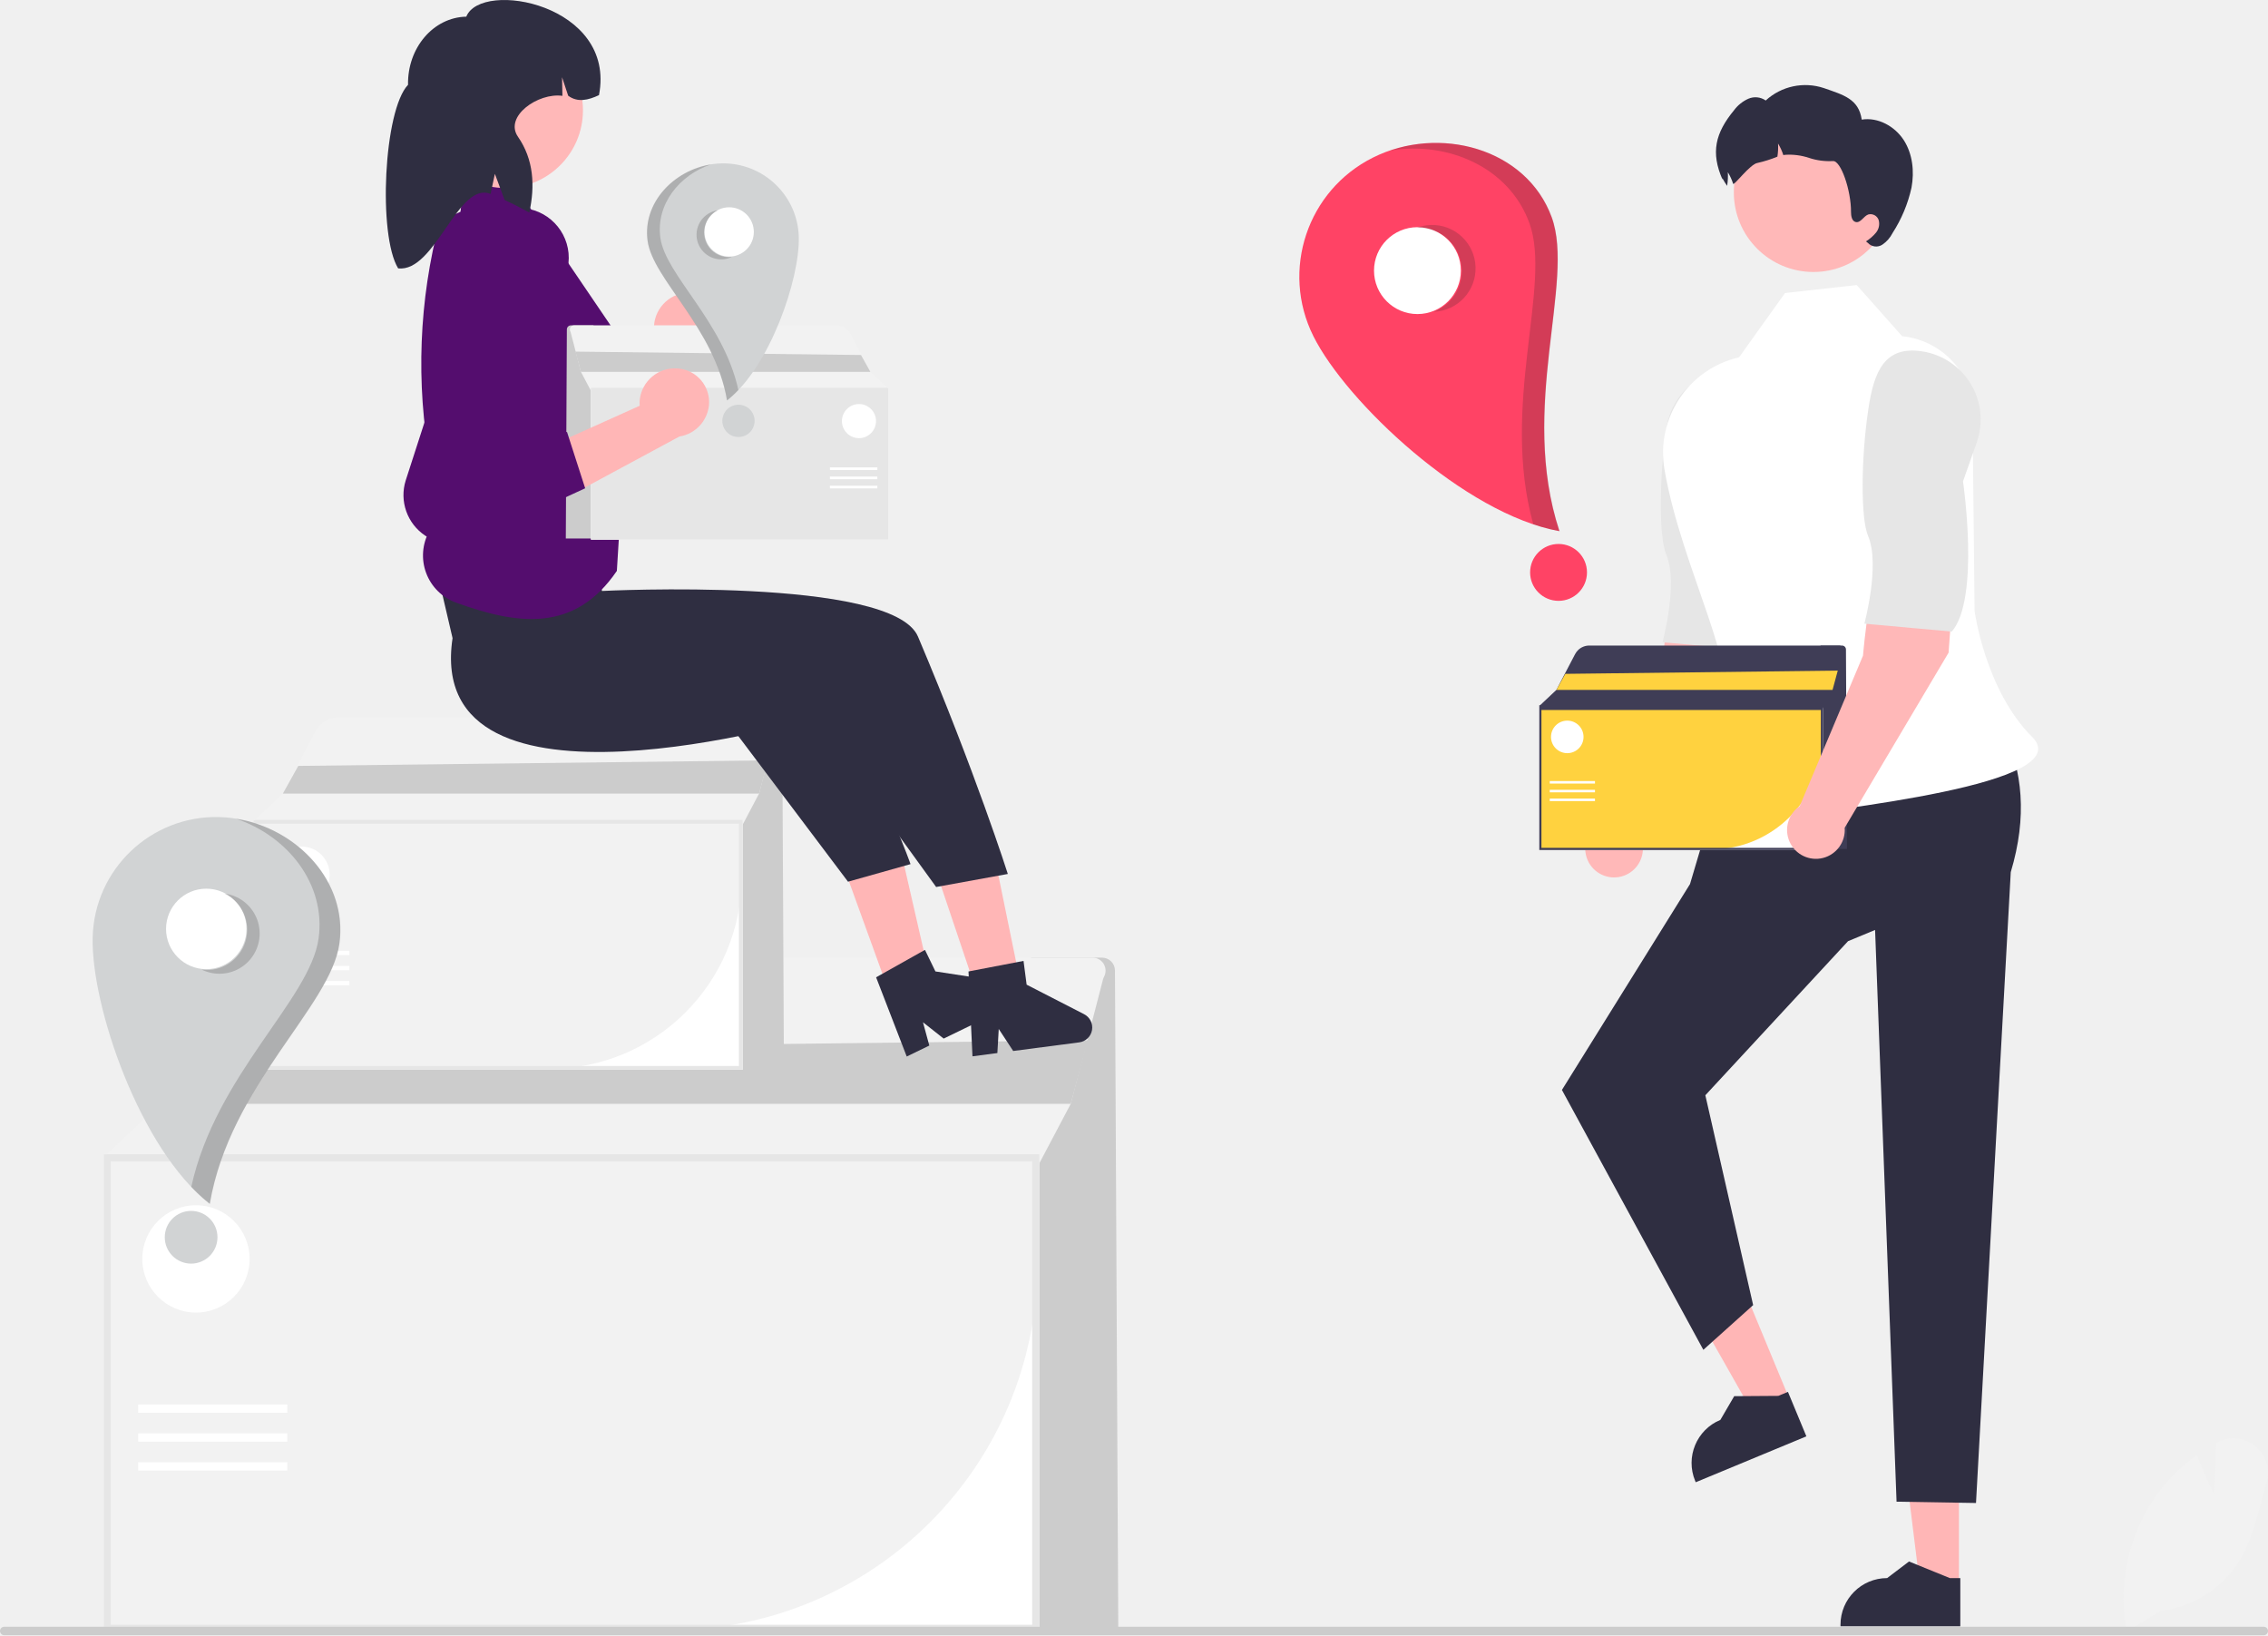
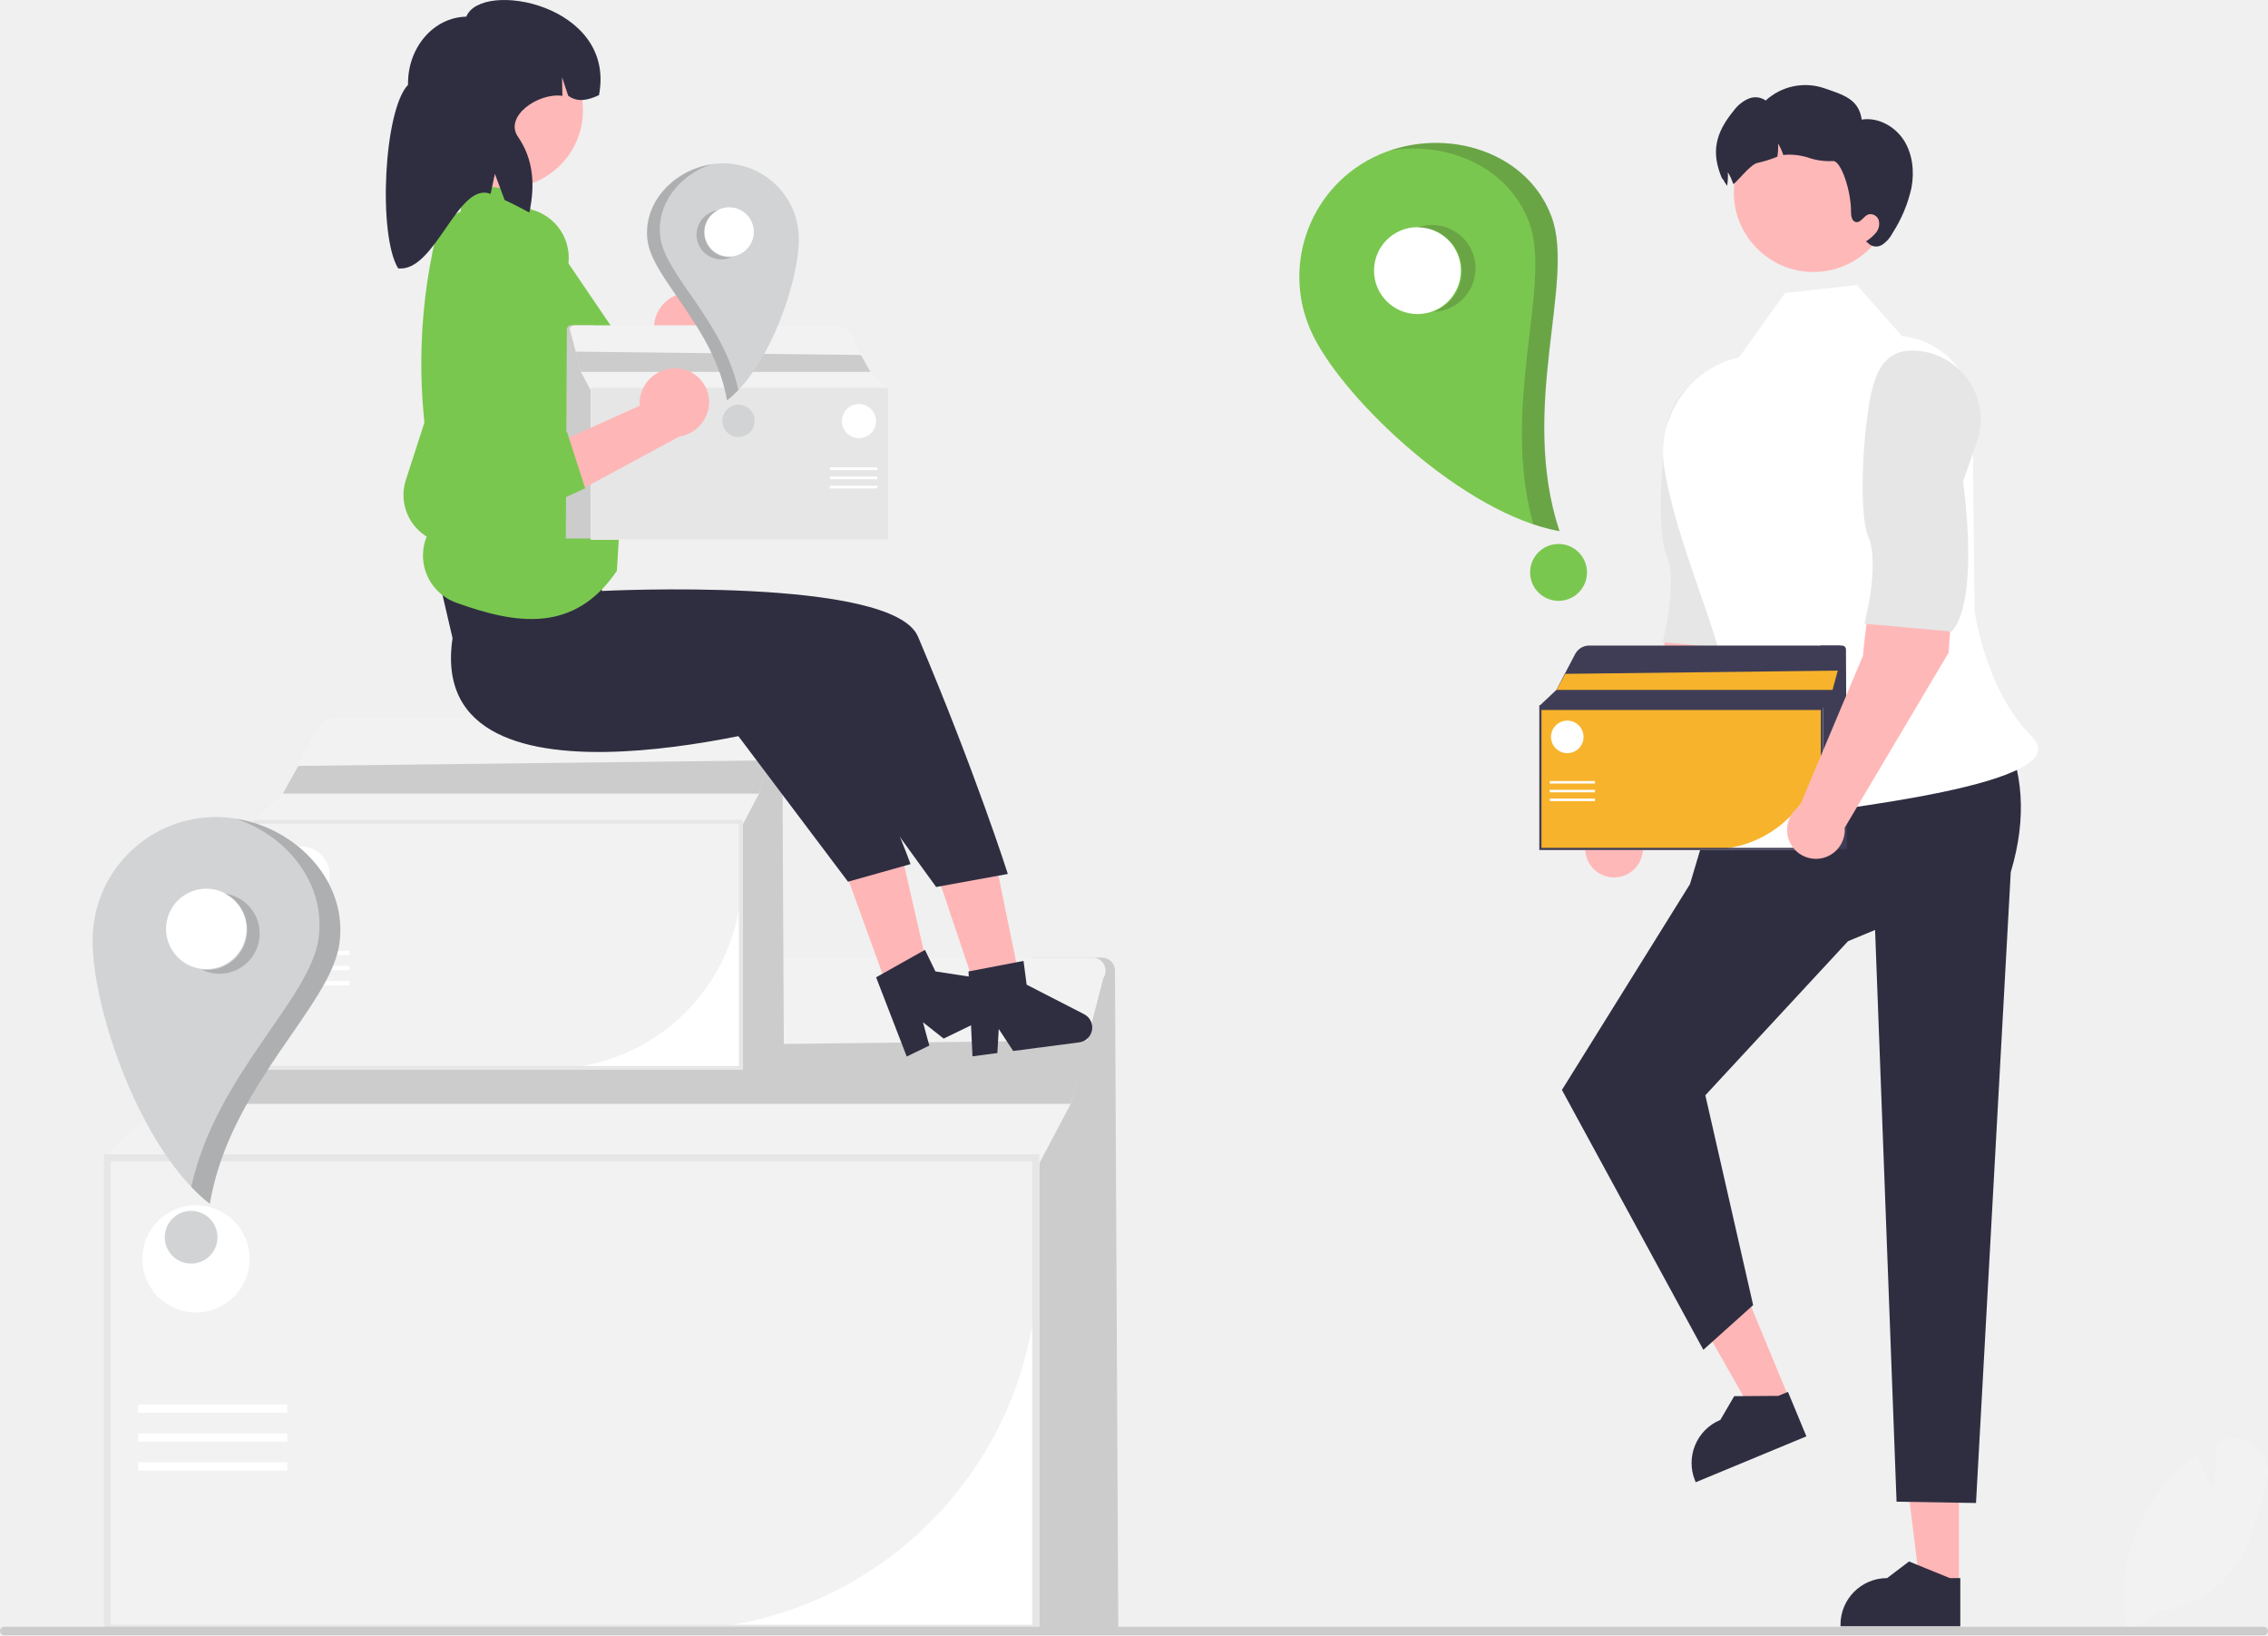
<svg xmlns="http://www.w3.org/2000/svg" data-name="Layer 1" width="638.67" height="460.389" viewBox="0 0 638.67 460.389">
  <path d="M595.568,678.249H571.034V489.426h19.953a3.656,3.656,0,0,1,3.656,3.638Z" transform="translate(-280.665 -219.8054)" fill="#ccc" />
  <path d="M573.327,679.249H309.863V544.774H573.327Z" transform="translate(-280.665 -219.8054)" fill="#fff" />
  <path d="M469.483,678.749H310.363V545.274H572.827v30.13A103.462,103.462,0,0,1,469.483,678.749Z" transform="translate(-280.665 -219.8054)" fill="#f2f2f2" />
  <path d="M591.573,494.789h0a3.656,3.656,0,0,0-.306.79l-9.085,35.018-9.854,18.663H310.863V544.612l14.886-14.014,17.365-33.216a14.823,14.823,0,0,1,2.978-3.928l0,0a14.823,14.823,0,0,1,10.158-4.028H588.34A3.656,3.656,0,0,1,591.573,494.789Z" transform="translate(-280.665 -219.8054)" fill="#f2f2f2" />
  <path d="M573.327,679.249H309.863V544.774H573.327Zm-261.465-2H571.327V546.774H311.863Z" transform="translate(-280.665 -219.8054)" fill="#e6e6e6" />
  <polygon points="306.37 292.898 301.516 310.792 45.084 310.792 53.37 295.898 306.37 292.898" fill="#ccc" />
  <rect x="38.913" y="395.435" width="41.999" height="2.324" fill="#fff" />
  <rect x="38.913" y="403.57" width="41.999" height="2.324" fill="#fff" />
  <rect x="38.913" y="411.704" width="41.999" height="2.324" fill="#fff" />
  <circle cx="55.182" cy="354.439" r="15.107" fill="#fff" />
  <path d="M501.421,520.449h-12.83V421.703h10.434a1.912,1.912,0,0,1,1.912,1.902Z" transform="translate(-280.665 -219.8054)" fill="#ccc" />
  <path d="M489.79,520.972H352.01v-70.324H489.79Z" transform="translate(-280.665 -219.8054)" fill="#fff" />
  <path d="M435.484,520.71H352.272v-69.801H489.528v15.757A54.106,54.106,0,0,1,435.484,520.71Z" transform="translate(-280.665 -219.8054)" fill="#f2f2f2" />
  <path d="M499.331,424.508h0a1.912,1.912,0,0,0-.16.413l-4.751,18.313-5.153,9.76H352.533v-2.431l7.785-7.329,9.081-17.37a7.752,7.752,0,0,1,1.558-2.054v0a7.752,7.752,0,0,1,5.312-2.106H497.641A1.912,1.912,0,0,1,499.331,424.508Z" transform="translate(-280.665 -219.8054)" fill="#f2f2f2" />
  <path d="M489.79,520.972H352.01v-70.324H489.79ZM353.056,519.926H488.744V451.694H353.056Z" transform="translate(-280.665 -219.8054)" fill="#e6e6e6" />
  <polygon points="216.293 214.071 213.755 223.428 79.653 223.428 83.986 215.639 216.293 214.071" fill="#ccc" />
  <rect x="76.426" y="267.693" width="21.963" height="1.215" fill="#fff" />
  <rect x="76.426" y="271.947" width="21.963" height="1.215" fill="#fff" />
  <rect x="76.426" y="276.201" width="21.963" height="1.215" fill="#fff" />
  <circle cx="84.934" cy="246.254" r="7.9" fill="#fff" />
  <path d="M879.543,679.181l-.08-.426a50.104,50.104,0,0,1,10.605-40.77,48.613,48.613,0,0,1,8.933-8.301l.316-.228.138.364c1.648,4.346,3.729,8.699,4.677,10.626l.64-14.382.365-.194a9.502,9.502,0,0,1,10.592,1.093,9.665,9.665,0,0,1,3.192,10.349c-.497,1.69-.967,3.443-1.421,5.138-1.561,5.825-3.174,11.848-6.302,16.92a30.285,30.285,0,0,1-22.041,13.925Z" transform="translate(-280.665 -219.8054)" fill="#f2f2f2" />
  <path d="M919.335,679.005a1.186,1.186,0,0,1-1.19,1.19H281.855a1.19,1.19,0,1,1,0-2.38h636.29A1.187,1.187,0,0,1,919.335,679.005Z" transform="translate(-280.665 -219.8054)" fill="#ccc" />
  <path d="M775.01,374.53l-18.213-2.609c-6.16,10.3-8.349,37.715-8.349,37.715l-17.824,42.365a8.123,8.123,0,1,0,12.663,6.101l29.265-49.311Z" transform="translate(-280.665 -219.8054)" fill="#ffb8b8" />
  <path d="M772.111,323.967l0,0A19.412,19.412,0,0,1,787.446,349.609l-3.865,10.955s-2.104,32.985-10.127,42.296l-24.62-2.229s4.501-16.641,1.046-24.693c-2.116-4.931-1.999-21.962.086-35.816A19.362,19.362,0,0,1,772.111,323.967Z" transform="translate(-280.665 -219.8054)" fill="#e6e6e6" />
  <polygon points="551.636 446.418 540.665 446.417 535.446 404.1 551.638 404.101 551.636 446.418" fill="#ffb6b6" />
  <path d="M832.687,677.668l-33.737-.001v-.427a13.132,13.132,0,0,1,13.131-13.131h.001l6.162-4.675,11.498,4.676,2.945 0Z" transform="translate(-280.665 -219.8054)" fill="#2f2e41" />
  <polygon points="503.939 393.973 493.805 398.174 472.773 361.085 487.731 354.883 503.939 393.973" fill="#ffb6b6" />
  <path d="M789.345,624.202l-31.164,12.923-.163-.394a13.132,13.132,0,0,1,7.099-17.16l.001-0,3.901-6.679,12.412-.085,2.72-1.128Z" transform="translate(-280.665 -219.8054)" fill="#2f2e41" />
  <path d="M844.845,425.5l-77.858,8.134-10.415,35.078L720.504,526.675l39.824,73.167,14.025-12.588L760.89,528.171l40.181-43.379,7.619-3.161h0l6.048,160.968,22.37.367,9.789-177.618C851.601,449.657,850.185,436.701,844.845,425.5Z" transform="translate(-280.665 -219.8054)" fill="#2f2e41" />
  <path d="M816.299,314.453l-12.779-14.39-20.193,2.244L770.399,320.4l0,0a27.601,27.601,0,0,0-21.011,31.615c5.017,28.889,22.066,56.907,16.437,71.161-8.546,21.637-9.067,30.461,11.389,27.428s88.989-10.027,75.702-23.314-16.205-35.49-16.205-35.49l-.533-50.797a22.576,22.576,0,0,0-19.878-26.551Z" transform="translate(-280.665 -219.8054)" fill="#fff" />
  <circle cx="510.661" cy="54.16" r="22.415" fill="#ffb8b8" />
  <path d="M818.945,272.635a38.981,38.981,0,0,1-5.331,12.773,8.694,8.694,0,0,1-2.908,3.302,3.178,3.178,0,0,1-4.039-.505l-.545-.444a11.568,11.568,0,0,0,2.827-2.454,3.939,3.939,0,0,0,.757-3.524,2.426,2.426,0,0,0-2.969-1.585c-1.313.515-2.11,2.413-3.484,2.12-1.111-.242-1.343-1.706-1.343-2.858.04-6.018-2.868-14.57-5.119-14.308a18.156,18.156,0,0,1-6.715-.899,17.592,17.592,0,0,0-6.725-.858c-.162.02-.323.051-.495.081a14.891,14.891,0,0,0-1.494-3.261,17.423,17.423,0,0,1-.182,3.696,34.563,34.563,0,0,1-5.594,1.767c-2.08.293-6.654,6.513-6.866,5.877a14.891,14.891,0,0,0-1.494-3.261,17.423,17.423,0,0,1-.182,3.696c-.01.05-.01.091-.02.141-1.01-1.343-1.626-2.979-1.282-1.727-3.383-7.654-2.07-13.136,3.251-19.589a10.232,10.232,0,0,1,3.988-3.201,5.03,5.03,0,0,1,4.907.485,16.51,16.51,0,0,1,16.378-3.494c5.543,1.929,9.815,3.06,10.663,8.876,4.584-.737,9.3,1.868,11.824,5.755C819.268,263.133,819.783,268.081,818.945,272.635Z" transform="translate(-280.665 -219.8054)" fill="#2f2e41" />
  <path d="M800.768,458.815h-7.44V401.556H799.379a1.109,1.109,0,0,1,1.109,1.103Z" transform="translate(-280.665 -219.8054)" fill="#3f3d56" />
  <path d="M794.024,459.119H714.13V418.34H794.024Z" transform="translate(-280.665 -219.8054)" fill="#fff" />
-   <path d="M762.534,458.967H714.282V418.492h79.59v9.137A31.374,31.374,0,0,1,762.534,458.967Z" transform="translate(-280.665 -219.8054)" fill="#ffd23f" />
+   <path d="M762.534,458.967H714.282V418.492h79.59v9.137A31.374,31.374,0,0,1,762.534,458.967Z" transform="translate(-280.665 -219.8054)" fill="#F7B32B" />
  <path d="M799.556,403.183h0a1.109,1.109,0,0,0-.093.239l-2.755,10.619-2.988,5.659h-79.287V418.291l4.514-4.25,5.266-10.072a4.495,4.495,0,0,1,.903-1.191h0a4.495,4.495,0,0,1,3.08-1.221h70.379A1.109,1.109,0,0,1,799.556,403.183Z" transform="translate(-280.665 -219.8054)" fill="#3f3d56" />
  <path d="M794.024,459.119H714.13V418.34H794.024Zm-79.287-.606h78.681V418.947H714.737Z" transform="translate(-280.665 -219.8054)" fill="#3f3d56" />
-   <polygon points="517.515 188.809 516.044 194.236 438.283 194.236 440.795 189.719 517.515 188.809" fill="#ffd23f" />
+   <polygon points="517.515 188.809 516.044 194.236 438.283 194.236 440.795 189.719 517.515 188.809" fill="#F7B32B" />
  <rect x="436.411" y="219.903" width="12.736" height="0.705" fill="#fff" />
  <rect x="436.411" y="222.37" width="12.736" height="0.705" fill="#fff" />
  <rect x="436.411" y="224.837" width="12.736" height="0.705" fill="#fff" />
  <circle cx="441.345" cy="207.471" r="4.581" fill="#fff" />
  <path d="M831.85,369.294l-18.213-2.609c-6.16,10.3-8.349,37.715-8.349,37.715l-17.824,42.365a8.123,8.123,0,1,0,12.663,6.101l29.265-49.311Z" transform="translate(-280.665 -219.8054)" fill="#ffb8b8" />
  <path d="M821.978,318.732l0,0a19.412,19.412,0,0,1,15.335,25.642l-3.865,10.955s4.869,32.985-3.155,42.296l-24.62-2.229s4.501-16.641,1.046-24.693c-2.116-4.931-1.999-21.962.086-35.816C808.397,324.307,811.406,317.094,821.978,318.732Z" transform="translate(-280.665 -219.8054)" fill="#e6e6e6" />
-   <path d="M667.326,264.155A37.492,37.492,0,0,0,650.508,314.44c9.241,18.53,42.636,50.133,69.28,54.908-11.461-34.8,4.475-70.173-2.178-88.373C710.502,261.526,685.856,254.914,667.326,264.155Z" transform="translate(-280.665 -219.8054)" fill="#ff4365" />
+   <path d="M667.326,264.155A37.492,37.492,0,0,0,650.508,314.44c9.241,18.53,42.636,50.133,69.28,54.908-11.461-34.8,4.475-70.173-2.178-88.373C710.502,261.526,685.856,254.914,667.326,264.155Z" transform="translate(-280.665 -219.8054)" fill="#7AC74F" />
  <circle id="ae913700-e609-4a21-8232-fca89ee691a9" cx="399.152" cy="76.193" r="12.228" fill="#fff" />
-   <circle id="e5607a81-7f0e-4105-ad7c-335322d1da37" cx="438.888" cy="161.159" r="8.009" fill="#ff4365" />
+   <circle id="e5607a81-7f0e-4105-ad7c-335322d1da37" cx="438.888" cy="161.159" r="8.009" fill="#7AC74F" />
  <path d="M683.543,283.145a12.227,12.227,0,1,1,.828,24.441,12.226,12.226,0,0,0-4.686-23.677A12.228,12.228,0,0,1,683.543,283.145Z" transform="translate(-280.665 -219.8054)" fill="#231f20" opacity="0.2" style="isolation:isolate" />
  <path d="M717.672,280.981c6.652,18.201-9.284,53.573,2.178,88.373a51.863,51.863,0,0,1-7.411-1.94c-9.338-33.641,5.318-67.256-1.109-84.841C705.577,266.834,688.338,259.504,672.15,262.178,689.917,256.119,711.158,263.158,717.672,280.981Z" transform="translate(-280.665 -219.8054)" fill="#231f20" opacity="0.2" style="isolation:isolate" />
  <path d="M342.325,449.846a34.741,34.741,0,0,0-35.565,33.897c-.461,19.181,13.197,59.536,32.95,74.993,5.693-33.469,34.073-55.535,36.511-73.325C378.828,466.402,361.507,450.307,342.325,449.846Z" transform="translate(-280.665 -219.8054)" fill="#d1d3d4" />
  <circle id="bacd35f3-e339-4cac-822d-9d99fa991c5b" cx="58.092" cy="261.533" r="11.33" fill="#fff" />
  <circle id="b2bbbf75-ebb5-482c-96b6-874581e74278" cx="53.819" cy="348.343" r="7.421" fill="#d1d3d4" />
  <path d="M347.379,472.426a11.33,11.33,0,1,1-9.912,20.377,11.328,11.328,0,0,0,6.422-21.423A11.33,11.33,0,0,1,347.379,472.426Z" transform="translate(-280.665 -219.8054)" fill="#231f20" opacity="0.2" style="isolation:isolate" />
  <path d="M376.269,485.443c-2.438,17.79-30.819,39.856-36.511,73.325a48.056,48.056,0,0,1-5.229-4.8c6.929-31.6,33.5-52.781,35.856-69.969,2.109-15.384-8.834-28.857-23.251-33.682C364.31,453.053,378.657,468.023,376.269,485.443Z" transform="translate(-280.665 -219.8054)" fill="#231f20" opacity="0.2" style="isolation:isolate" />
  <path d="M474.127,302.22a9.959,9.959,0,0,0-9.302,10.317,9.555,9.555,0,0,0,.215,1.565L435.642,332.622l16.253,7.188,25.425-18.689a9.932,9.932,0,0,0,7.022-9.885,9.505,9.505,0,0,0-9.955-9.032Q474.257,302.21,474.127,302.22Z" transform="translate(-280.665 -219.8054)" fill="#ffb6b6" />
-   <path d="M445.778,324.205l7.286,15.033-28.808,18.538a14.33,14.33,0,0,1-13.93.933h0a13.731,13.731,0,0,1-7.615-14.645l9.348-53.365a14.805,14.805,0,0,1,16.254-12.259h0a14.041,14.041,0,0,1,12.431,15.484q-.024.217-.054.434a14.404,14.404,0,0,1-.294,1.524l-10.205,37.952Z" transform="translate(-280.665 -219.8054)" fill="#540d6e" />
+   <path d="M445.778,324.205l7.286,15.033-28.808,18.538a14.33,14.33,0,0,1-13.93.933h0a13.731,13.731,0,0,1-7.615-14.645l9.348-53.365a14.805,14.805,0,0,1,16.254-12.259h0a14.041,14.041,0,0,1,12.431,15.484q-.024.217-.054.434a14.404,14.404,0,0,1-.294,1.524l-10.205,37.952Z" transform="translate(-280.665 -219.8054)" fill="#7AC74F" />
  <rect x="125.962" y="127.704" width="41.198" height="41.198" fill="#ffb8b8" />
  <polygon points="264.862 249.035 280.596 243.742 289.358 286.57 278.696 290.156 264.862 249.035" fill="#ffb6b6" />
  <polygon points="238.195 245.744 253.802 240.086 263.558 282.698 252.983 286.531 238.195 245.744" fill="#ffb6b6" />
  <path d="M408.105,399.47c-8.257,55.049,101.704,22.503,101.704,22.503l34.477,47.562,20.185-3.67s-9.082-28.553-25.303-66.829C531.966,382.038,450.173,386.191,450.173,386.191L448.475,372.863l-46.792-.917Z" transform="translate(-280.665 -219.8054)" fill="#2f2e41" />
  <path d="M487.536,425.664l25.427-15.836c18.615,37.171,24.102,53.269,24.102,53.269l-17.598,4.949Z" transform="translate(-280.665 -219.8054)" fill="#2f2e41" />
-   <path d="M431.641,280.562l-8.292-10.659-11.829-.513-1.181,10.025-5.861,2.703a157.192,157.192,0,0,0-2.648,68.102l0,0h0a6.064,6.064,0,0,1,1.725,5.89l-.38,1.515.035.055a8.874,8.874,0,0,1,1.178,6.625v0l-2.799,4.974a14.124,14.124,0,0,0,7.518,20.201c17.205,6.236,33.334,8.559,45.266-8.941l3.752-60.986Z" transform="translate(-280.665 -219.8054)" fill="#540d6e" />
+   <path d="M431.641,280.562l-8.292-10.659-11.829-.513-1.181,10.025-5.861,2.703a157.192,157.192,0,0,0-2.648,68.102l0,0h0a6.064,6.064,0,0,1,1.725,5.89l-.38,1.515.035.055a8.874,8.874,0,0,1,1.178,6.625v0l-2.799,4.974a14.124,14.124,0,0,0,7.518,20.201c17.205,6.236,33.334,8.559,45.266-8.941l3.752-60.986Z" transform="translate(-280.665 -219.8054)" fill="#7AC74F" />
  <circle cx="142.289" cy="31.057" r="21.871" fill="#ffb8b8" />
  <path d="M411.974,224.498c-9.26.178-16.605,8.768-16.405,19.186-6.853,7.151-8.513,42.322-2.787,51.678,10.475,1.216,16.846-24.699,26.032-20.952l1.21-5.656,2.743,7.365q3.502,1.614,6.951,3.544c1.652-7.579,1.243-14.946-3.198-21.363-3.945-5.701,5.656-12.468,12.522-11.512h0l-.101-5.236,1.725,5.204c2.677,1.967,5.637,1.255,8.674-.167v0C454.263,221.002,416.145,214.004,411.974,224.498Z" transform="translate(-280.665 -219.8054)" fill="#2f2e41" />
  <path d="M554.515,517.205l7.01-.916.387-6.782,4.069,6.2,18.592-2.429a4.215,4.215,0,0,0,1.38-7.929l-16.187-8.315-.874-6.691-15.495,2.972Z" transform="translate(-280.665 -219.8054)" fill="#2f2e41" />
  <path d="M536,517.266l6.359-3.088-1.78-6.555,5.823,4.592,16.867-8.19a4.215,4.215,0,0,0-1.202-7.958l-17.986-2.762-2.947-6.07-13.757,7.725Z" transform="translate(-280.665 -219.8054)" fill="#2f2e41" />
  <path d="M439.998,371.422h7.798V311.404h-6.342a1.162,1.162,0,0,0-1.162,1.156Z" transform="translate(-280.665 -219.8054)" fill="#ccc" />
  <path d="M447.067,328.997h83.742v42.743H447.067Z" transform="translate(-280.665 -219.8054)" fill="#fff" />
  <path d="M447.226,338.732v-9.577H530.65v42.425H480.074A32.885,32.885,0,0,1,447.226,338.732Z" transform="translate(-280.665 -219.8054)" fill="#f2f2f2" />
  <path d="M441.268,313.109h0a1.162,1.162,0,0,1,.097.251l2.888,11.131,3.132,5.932h83.106V328.945l-4.732-4.455-5.52-10.558a4.712,4.712,0,0,0-.947-1.248h0a4.712,4.712,0,0,0-3.229-1.28H442.295A1.162,1.162,0,0,0,441.268,313.109Z" transform="translate(-280.665 -219.8054)" fill="#f2f2f2" />
  <path d="M447.067,328.997h83.742v42.743H447.067Zm83.107,42.107H447.703V329.632h82.471Z" transform="translate(-280.665 -219.8054)" fill="#e6e6e6" />
  <polygon points="162.045 98.997 163.588 104.685 245.095 104.685 242.461 99.951 162.045 98.997" fill="#ccc" />
  <rect x="233.707" y="131.589" width="13.349" height="0.739" fill="#fff" />
  <rect x="233.707" y="134.174" width="13.349" height="0.739" fill="#fff" />
  <rect x="233.707" y="136.76" width="13.349" height="0.739" fill="#fff" />
  <circle cx="241.885" cy="118.558" r="4.802" fill="#fff" />
  <path d="M483.815,265.811A21.287,21.287,0,0,1,505.607,286.581c.282,11.753-8.086,36.48-20.19,45.951-3.488-20.508-20.878-34.029-22.372-44.929C461.448,275.955,472.062,266.093,483.815,265.811Z" transform="translate(-280.665 -219.8054)" fill="#d1d3d4" />
  <circle id="fecde2e6-4a2c-4b09-ace7-bfa7eb0316c1" cx="205.337" cy="65.302" r="6.942" fill="#fff" />
  <circle id="ad96ff4a-d650-41fb-aeb3-38eefe479f45" cx="207.955" cy="118.494" r="4.547" fill="#d1d3d4" />
  <path d="M480.718,279.647a6.942,6.942,0,1,0,6.074,12.486,6.941,6.941,0,0,1-3.935-13.127A6.942,6.942,0,0,0,480.718,279.647Z" transform="translate(-280.665 -219.8054)" fill="#231f20" opacity="0.2" style="isolation:isolate" />
  <path d="M463.016,287.623c1.494,10.901,18.884,24.421,22.372,44.929a29.448,29.448,0,0,0,3.204-2.941c-4.246-19.363-20.527-32.341-21.97-42.873-1.292-9.426,5.413-17.682,14.247-20.638C470.344,267.776,461.553,276.949,463.016,287.623Z" transform="translate(-280.665 -219.8054)" fill="#231f20" opacity="0.2" style="isolation:isolate" />
  <path d="M471.448,323.541a9.959,9.959,0,0,0-10.644,8.926,9.555,9.555,0,0,0-.004,1.579l-31.684,14.26,15.097,9.375,27.773-14.979a9.932,9.932,0,0,0,8.326-8.814,9.505,9.505,0,0,0-8.604-10.327Q471.578,323.549,471.448,323.541Z" transform="translate(-280.665 -219.8054)" fill="#ffb6b6" />
-   <path d="M440.322,341.377,445.45,357.276l-31.102,14.359a14.33,14.33,0,0,1-13.925-1.01h0a13.731,13.731,0,0,1-5.508-15.561l16.665-51.551a14.805,14.805,0,0,1,17.799-9.883h0a14.041,14.041,0,0,1,10.161,17.059q-.054.212-.114.422a14.404,14.404,0,0,1-.503,1.468l-15.374,36.168Z" transform="translate(-280.665 -219.8054)" fill="#540d6e" />
+   <path d="M440.322,341.377,445.45,357.276l-31.102,14.359a14.33,14.33,0,0,1-13.925-1.01h0a13.731,13.731,0,0,1-5.508-15.561l16.665-51.551a14.805,14.805,0,0,1,17.799-9.883h0a14.041,14.041,0,0,1,10.161,17.059q-.054.212-.114.422a14.404,14.404,0,0,1-.503,1.468l-15.374,36.168Z" transform="translate(-280.665 -219.8054)" fill="#7AC74F" />
</svg>
